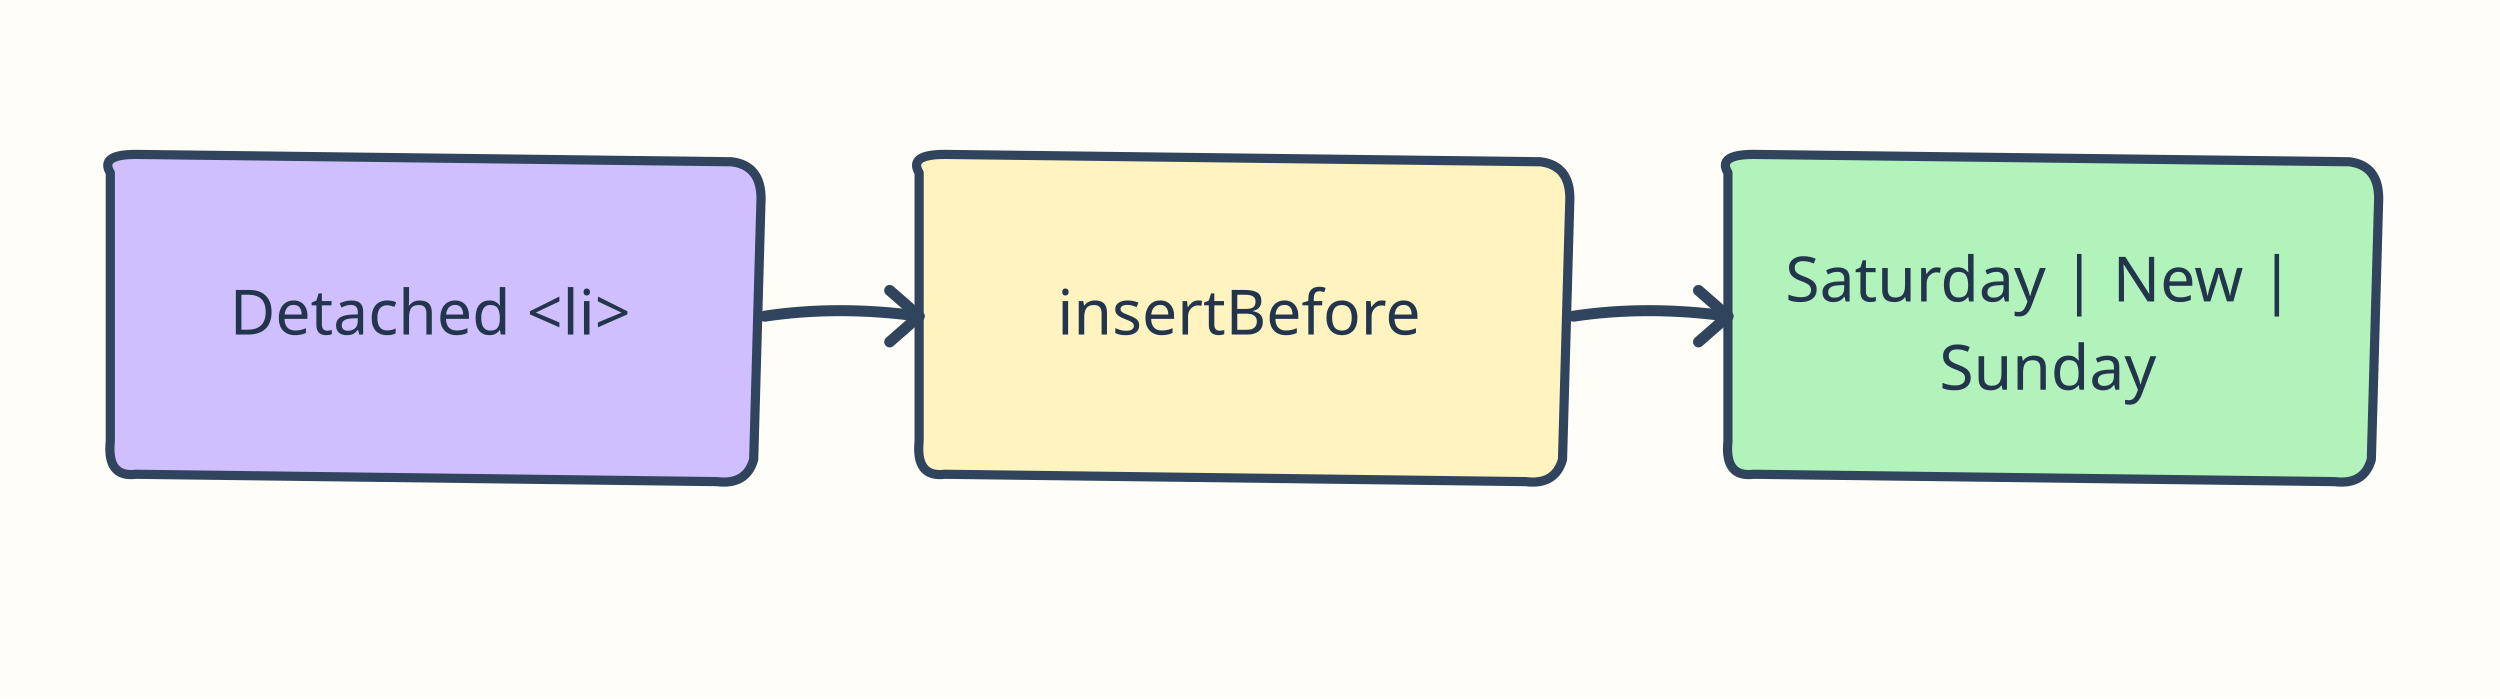
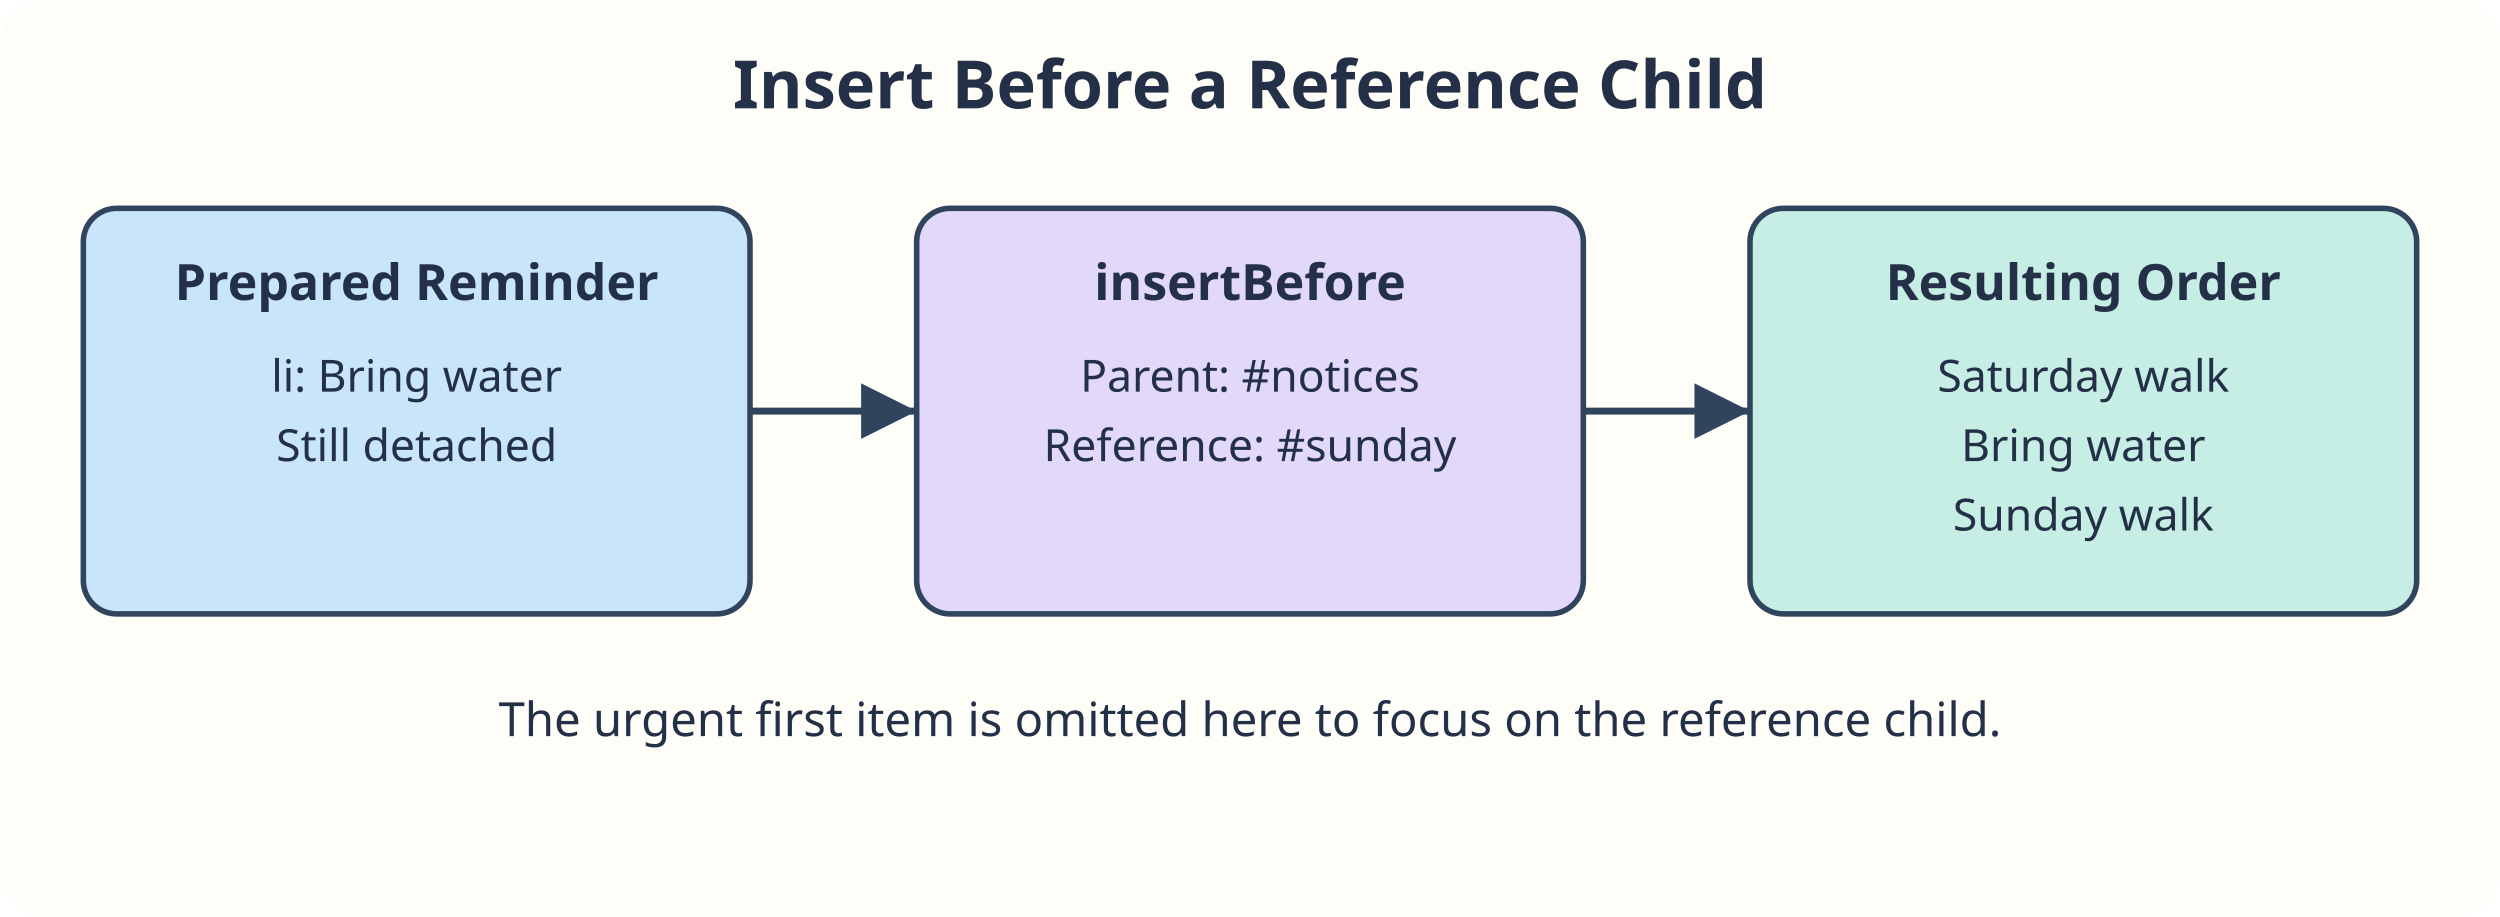
- <svg xmlns="http://www.w3.org/2000/svg" viewBox="0 0 680 190" role="img" aria-labelledby="title desc">
-   <rect width="680" height="190" fill="#fffdf7" />
-   <path d="M30 47 Q27 42 37 42 L199 44 Q207 45 207 54 L205 125 Q203 132 195 131 L37 129 Q29 130 30 120 Z" fill="#d0bfff" stroke="#30445e" stroke-width="2.5" stroke-linejoin="round" />
-   <text x="117" y="91" text-anchor="middle" font-size="17" font-family="system-ui,sans-serif" fill="#23354c">Detached &lt;li&gt;</text>
-   <path d="M250 47 Q247 42 257 42 L419 44 Q427 45 427 54 L425 125 Q423 132 415 131 L257 129 Q249 130 250 120 Z" fill="#fff3bf" stroke="#30445e" stroke-width="2.5" stroke-linejoin="round" />
-   <text x="337" y="91" text-anchor="middle" font-size="17" font-family="system-ui,sans-serif" fill="#23354c">insertBefore</text>
-   <path d="M470 47 Q467 42 477 42 L639 44 Q647 45 647 54 L645 125 Q643 132 635 131 L477 129 Q469 130 470 120 Z" fill="#b2f2bb" stroke="#30445e" stroke-width="2.5" stroke-linejoin="round" />
-   <text x="557" y="82" text-anchor="middle" font-size="17" font-family="system-ui,sans-serif" fill="#23354c">
-     <tspan x="557">Saturday | New |</tspan>
-     <tspan x="557" dy="24">Sunday</tspan>
-   </text>
-   <path d="M208 86 Q228 83 250 86" fill="none" stroke="#30445e" stroke-width="3" stroke-linecap="round" />
-   <path d="M242 79 L250 86 L242 93" fill="none" stroke="#30445e" stroke-width="3" stroke-linecap="round" stroke-linejoin="round" />
-   <path d="M428 86 Q448 83 470 86" fill="none" stroke="#30445e" stroke-width="3" stroke-linecap="round" />
-   <path d="M462 79 L470 86 L462 93" fill="none" stroke="#30445e" stroke-width="3" stroke-linecap="round" stroke-linejoin="round" />
+ <svg xmlns="http://www.w3.org/2000/svg" width="900" height="330" viewBox="0 0 900 330" role="img" aria-labelledby="title desc">
+   <rect width="900" height="330" rx="16" fill="#fffdf7" />
+   <defs>
+     <marker id="arrow" viewBox="0 0 10 10" refX="10" refY="5" markerWidth="8" markerHeight="8" orient="auto">
+       <path d="M0 0 L10 5 L0 10 Z" fill="#30445e" />
+     </marker>
+   </defs>
+   <text x="450" y="39" text-anchor="middle" font-family="system-ui,sans-serif" font-size="24" font-weight="650" fill="#243047">Insert Before a Reference Child</text>
+   <rect data-card="0" x="30" y="75" width="240" height="146" rx="12" fill="#c9e5fb" stroke="#30445e" stroke-width="2" />
+   <text data-card-label="0" x="150.0" y="108" text-anchor="middle" font-family="system-ui,sans-serif" font-size="18" font-weight="600" fill="#243047">Prepared Reminder</text>
+   <text data-card-label="0" x="150.0" y="141" text-anchor="middle" font-family="system-ui,sans-serif" font-size="16" fill="#243047">li: Bring water</text>
+   <text data-card-label="0" x="150.0" y="166" text-anchor="middle" font-family="system-ui,sans-serif" font-size="16" fill="#243047">Still detached</text>
+   <path data-connector="0" d="M270 148 L330 148" fill="none" stroke="#30445e" stroke-width="2.5" marker-end="url(#arrow)" />
+   <rect data-card="1" x="330" y="75" width="240" height="146" rx="12" fill="#e2d8fb" stroke="#30445e" stroke-width="2" />
+   <text data-card-label="1" x="450.0" y="108" text-anchor="middle" font-family="system-ui,sans-serif" font-size="18" font-weight="600" fill="#243047">insertBefore</text>
+   <text data-card-label="1" x="450.0" y="141" text-anchor="middle" font-family="system-ui,sans-serif" font-size="16" fill="#243047">Parent: #notices</text>
+   <text data-card-label="1" x="450.0" y="166" text-anchor="middle" font-family="system-ui,sans-serif" font-size="16" fill="#243047">Reference: #sunday</text>
+   <path data-connector="1" d="M570 148 L630 148" fill="none" stroke="#30445e" stroke-width="2.5" marker-end="url(#arrow)" />
+   <rect data-card="2" x="630" y="75" width="240" height="146" rx="12" fill="#c6eee4" stroke="#30445e" stroke-width="2" />
+   <text data-card-label="2" x="750.0" y="108" text-anchor="middle" font-family="system-ui,sans-serif" font-size="18" font-weight="600" fill="#243047">Resulting Order</text>
+   <text data-card-label="2" x="750.0" y="141" text-anchor="middle" font-family="system-ui,sans-serif" font-size="16" fill="#243047">Saturday walk</text>
+   <text data-card-label="2" x="750.0" y="166" text-anchor="middle" font-family="system-ui,sans-serif" font-size="16" fill="#243047">Bring water</text>
+   <text data-card-label="2" x="750.0" y="191" text-anchor="middle" font-family="system-ui,sans-serif" font-size="16" fill="#243047">Sunday walk</text>
+   <text x="450" y="265" text-anchor="middle" font-family="system-ui,sans-serif" font-size="17" fill="#243047">The urgent first item is omitted here to focus on the reference child.</text>
</svg>
